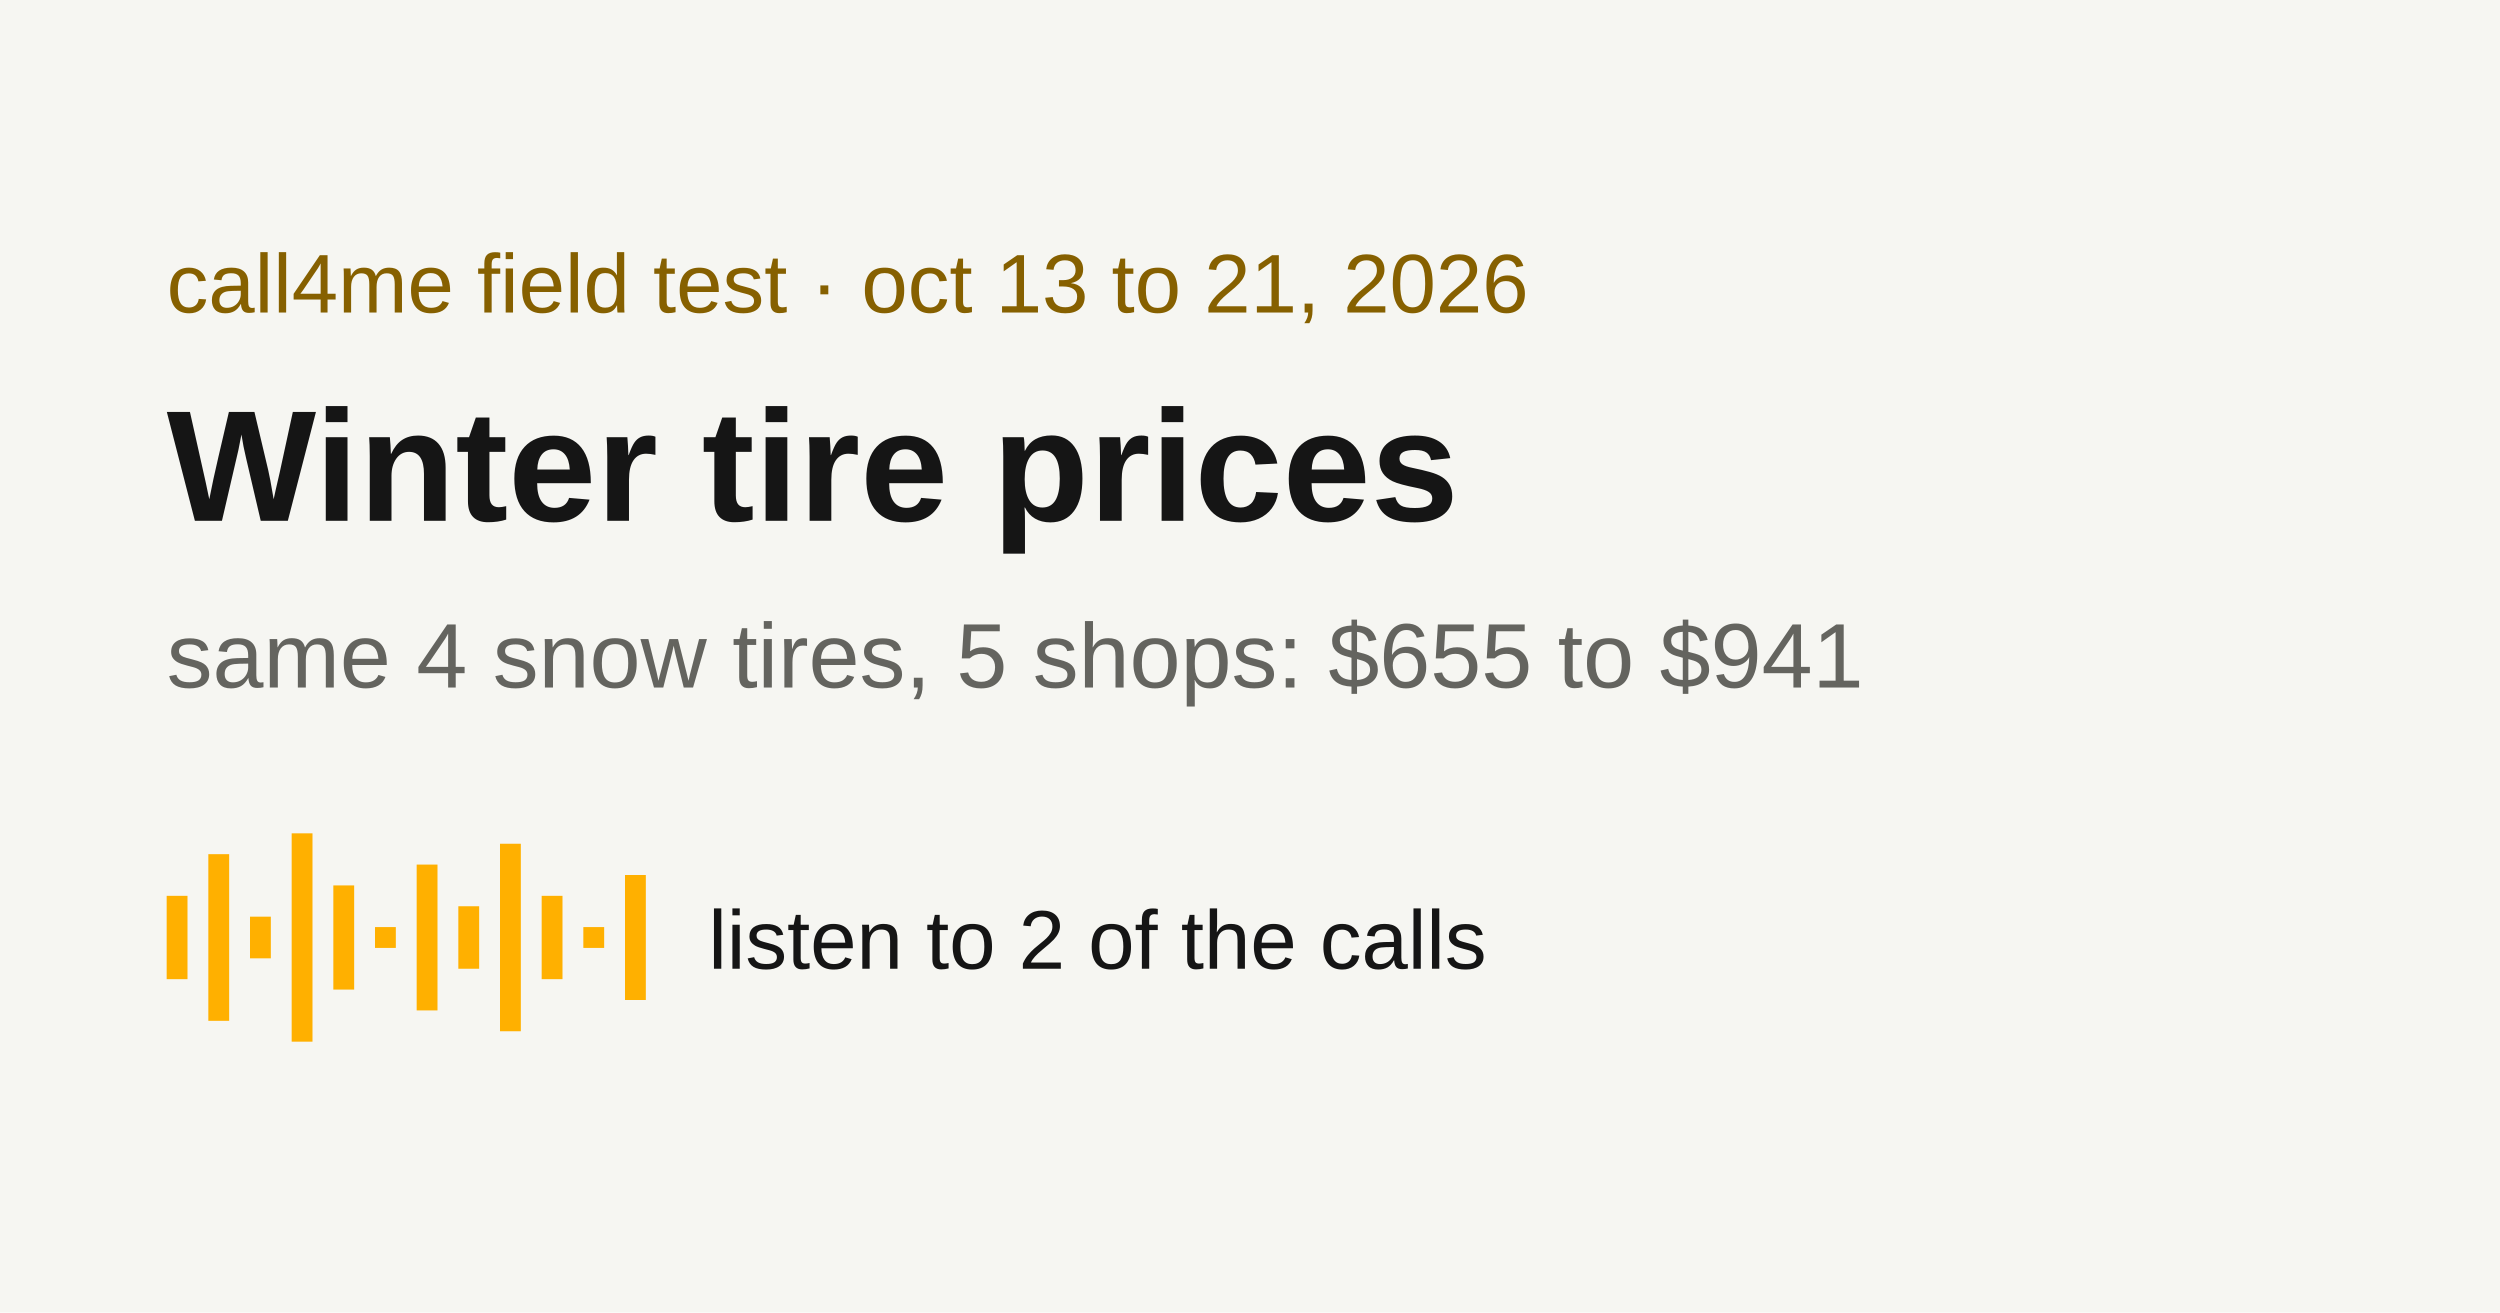
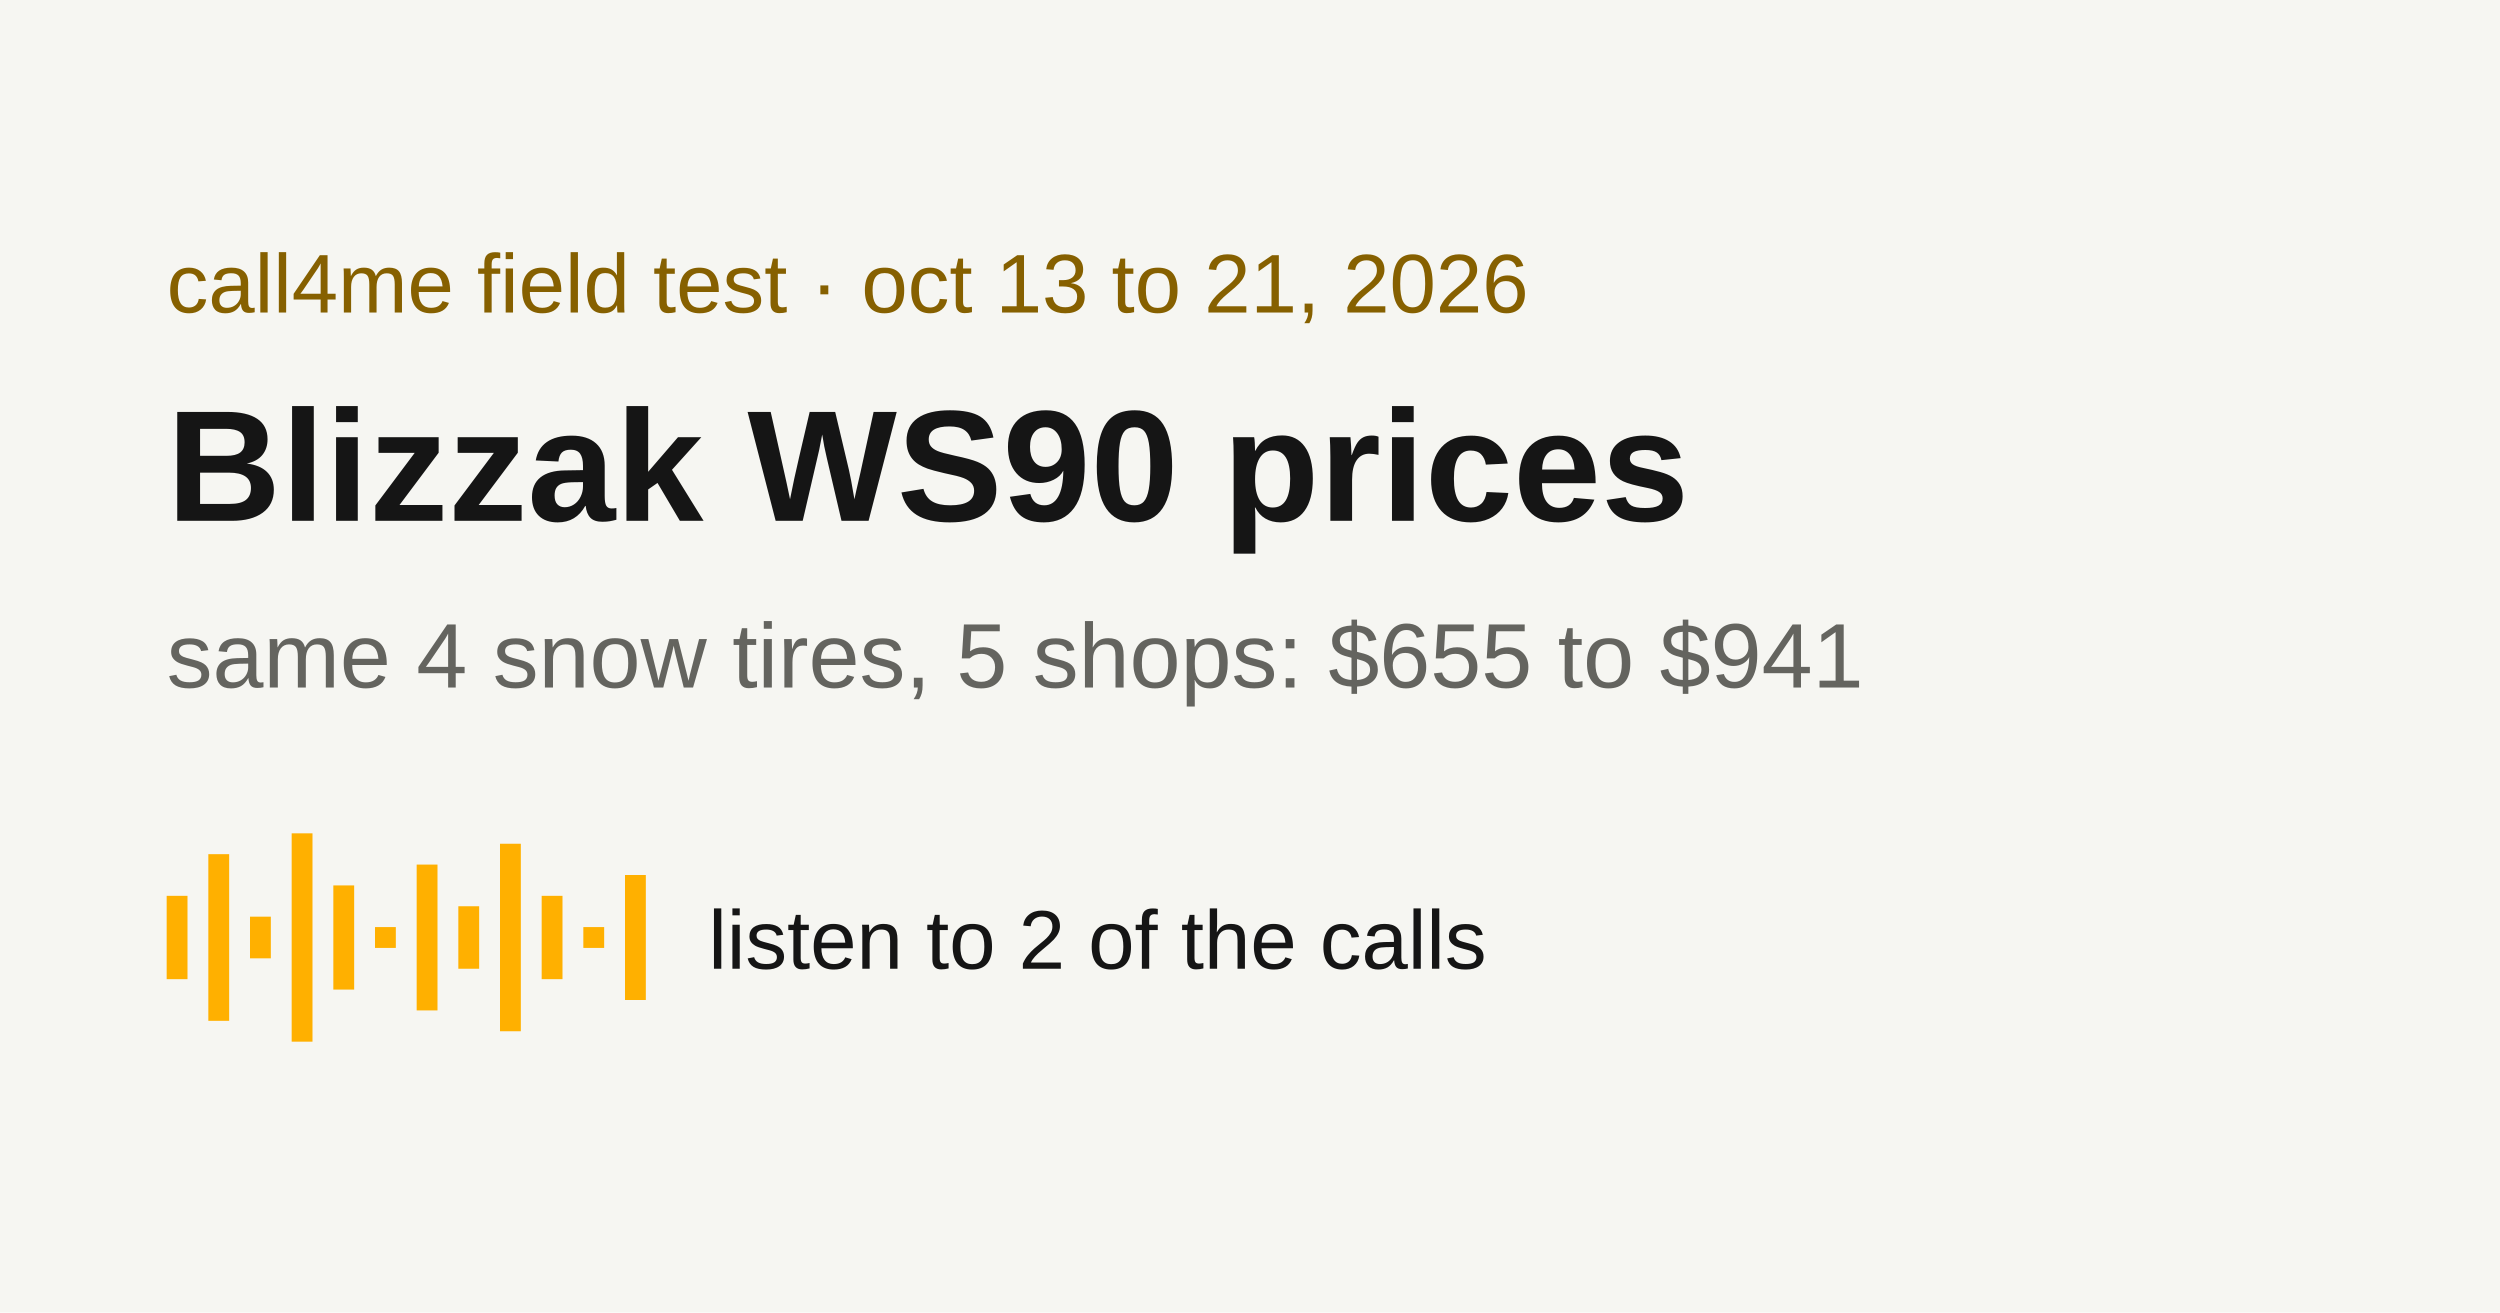
<svg xmlns="http://www.w3.org/2000/svg" width="1200" height="630" viewBox="0 0 1200 630">
  <rect width="1200" height="630" fill="#f6f6f2" />
  <text x="80" y="150" font-family="Arial, Helvetica, sans-serif" fill="#866000" font-size="40">call4me field test · oct 13 to 21, 2026</text>
-   <text x="80" y="250" font-family="Arial, Helvetica, sans-serif" fill="#151515" font-weight="700" font-size="76">Winter tire prices</text>
+   <text x="80" y="250" font-family="Arial, Helvetica, sans-serif" fill="#151515" font-weight="700" font-size="76">Blizzak WS90 prices</text>
  <text x="80" y="330" font-family="Arial, Helvetica, sans-serif" fill="#64645f" font-size="44">same 4 snow tires, 5 shops: $655 to $941</text>
  <g fill="#ffb000">
    <rect x="80" y="430" width="10" height="40" />
    <rect x="100" y="410" width="10" height="80" />
    <rect x="120" y="440" width="10" height="20" />
    <rect x="140" y="400" width="10" height="100" />
    <rect x="160" y="425" width="10" height="50" />
    <rect x="180" y="445" width="10" height="10" />
    <rect x="200" y="415" width="10" height="70" />
    <rect x="220" y="435" width="10" height="30" />
    <rect x="240" y="405" width="10" height="90" />
    <rect x="260" y="430" width="10" height="40" />
    <rect x="280" y="445" width="10" height="10" />
    <rect x="300" y="420" width="10" height="60" />
  </g>
  <text x="340" y="465" font-family="Arial, Helvetica, sans-serif" fill="#151515" font-size="40">listen to 2 of the calls</text>
</svg>
